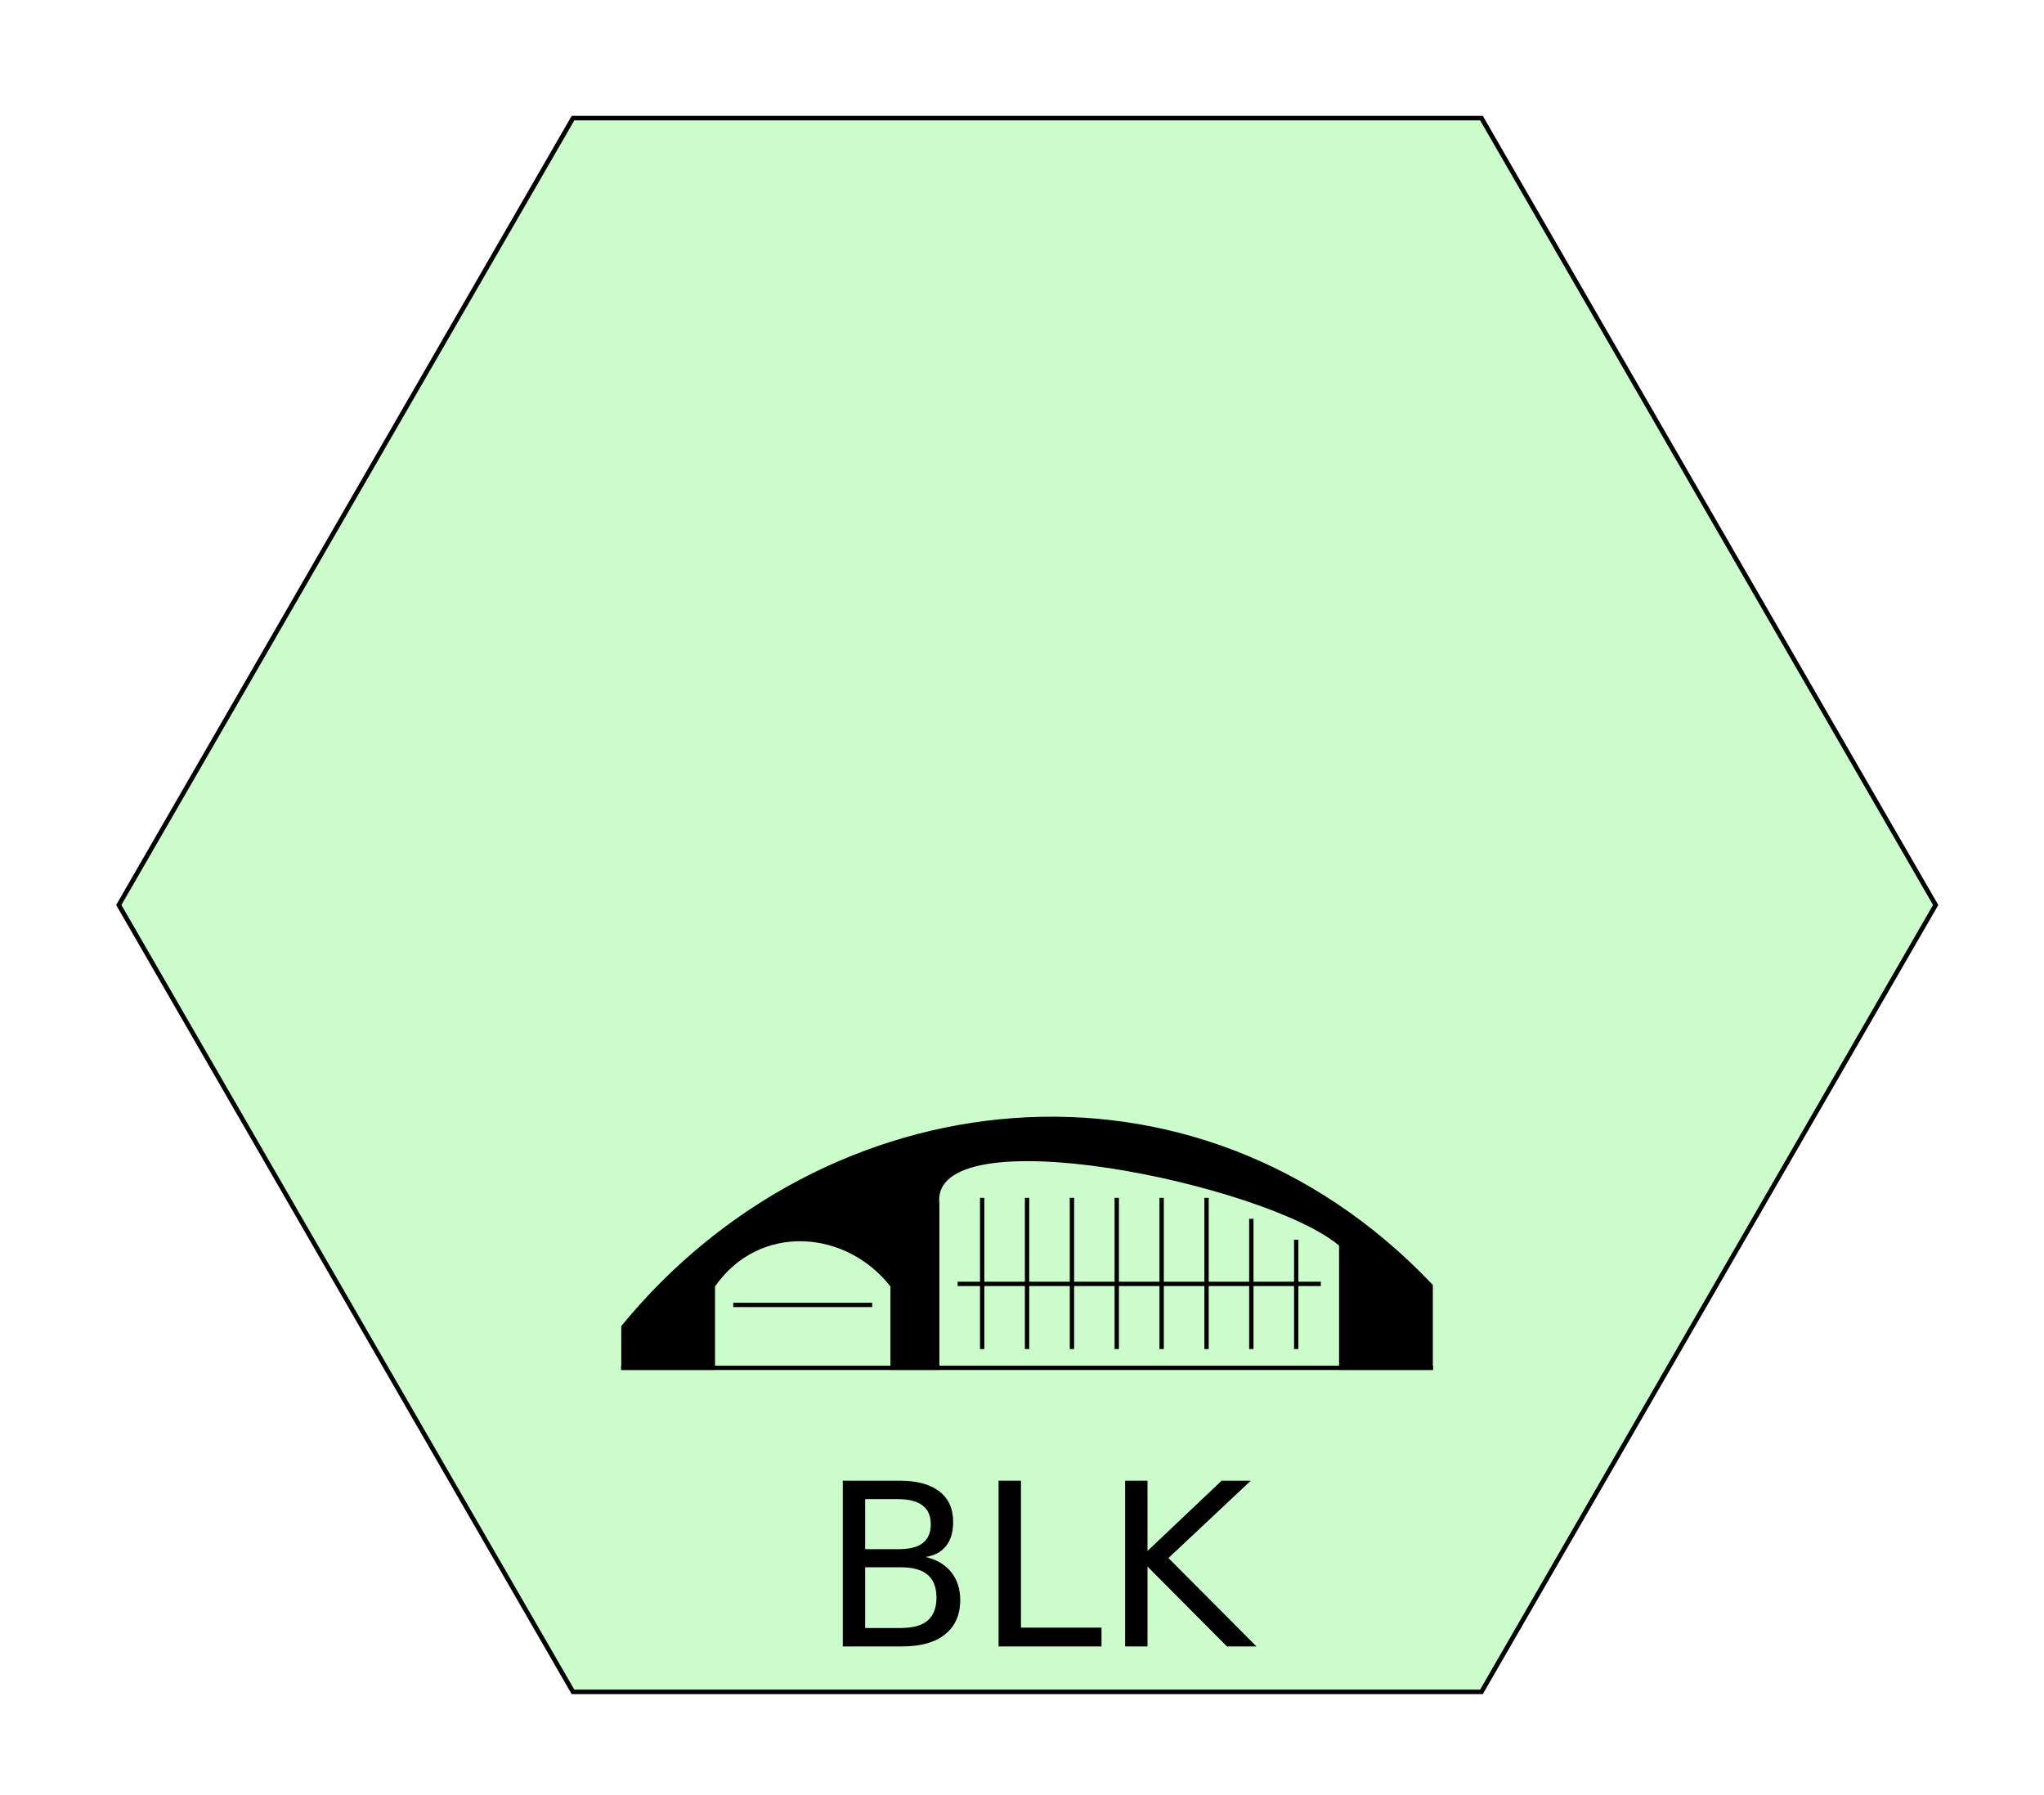
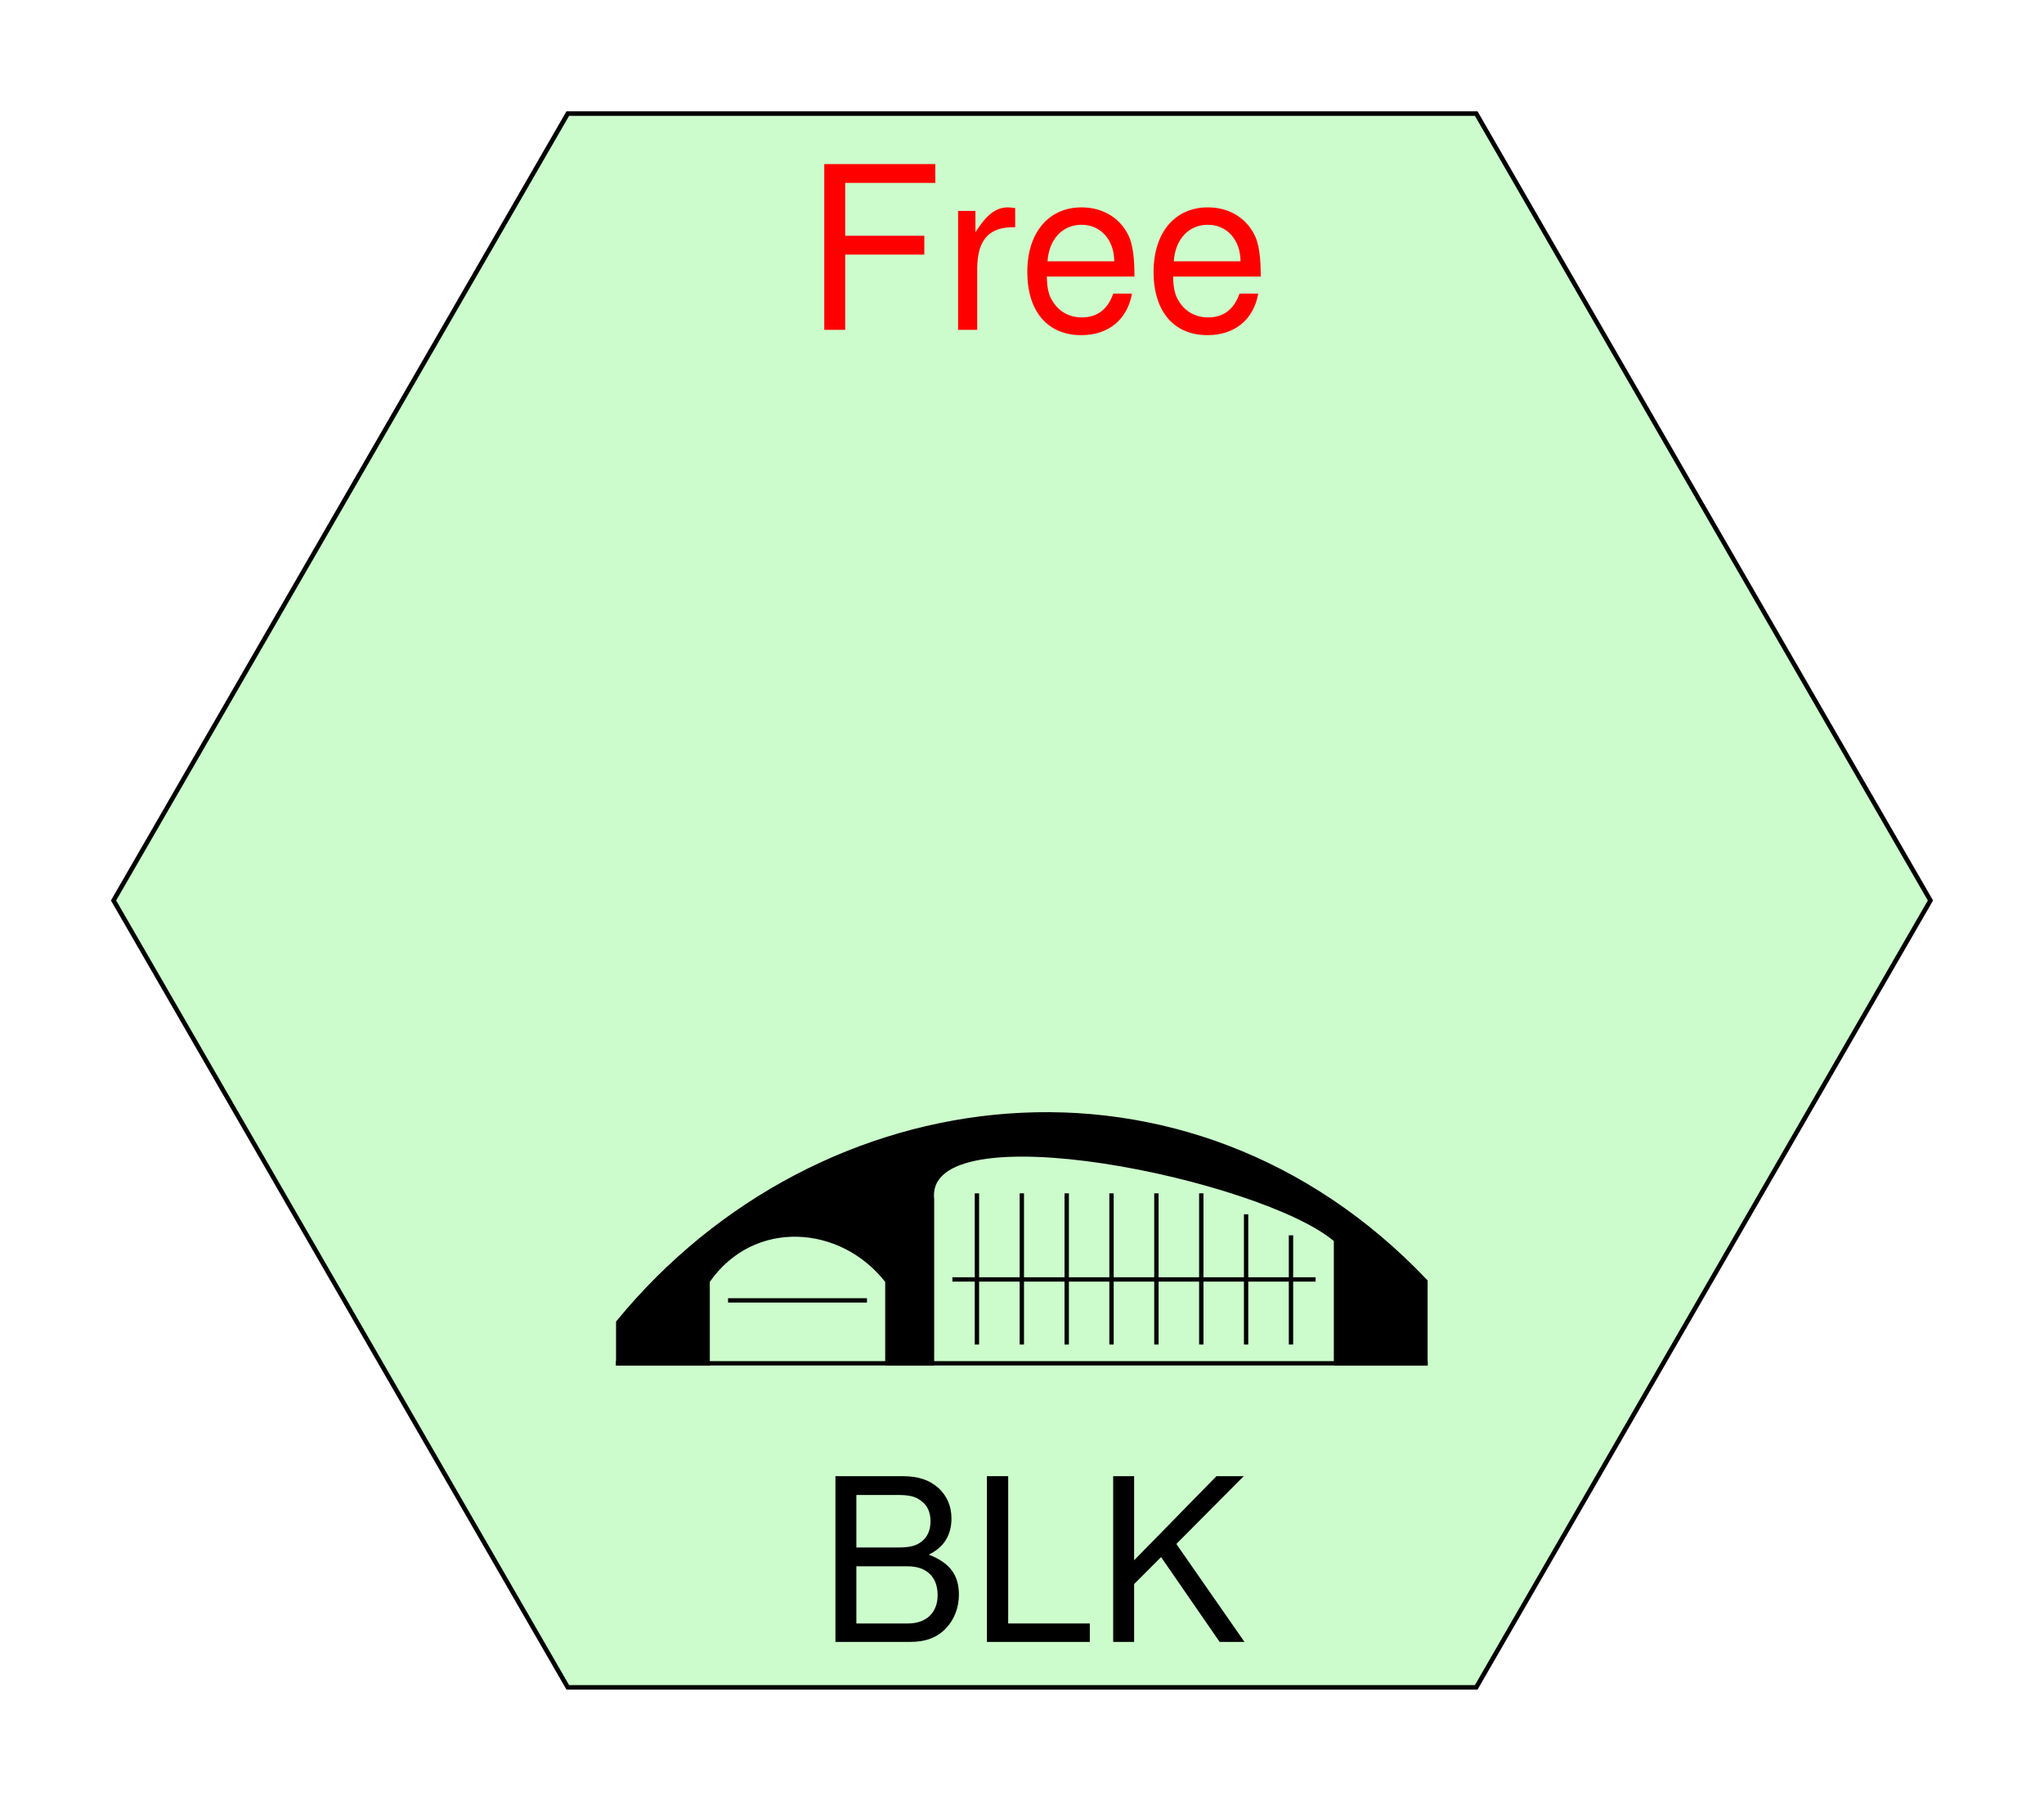
- <svg xmlns="http://www.w3.org/2000/svg" xmlns:xlink="http://www.w3.org/1999/xlink" width="90pt" height="79pt" viewBox="0 0 90 79" version="1.1">
+ <svg xmlns="http://www.w3.org/2000/svg" xmlns:xlink="http://www.w3.org/1999/xlink" width="90" height="79" viewBox="0 0 90 79">
  <defs>
    <g>
-       <symbol overflow="visible" id="glyph0-0">
-         <path style="stroke:none;" d="M 0.5 1.766 L 0.5 -7.047 L 5.5 -7.047 L 5.5 1.766 Z M 1.062 1.219 L 4.938 1.219 L 4.938 -6.484 L 1.062 -6.484 Z " />
-       </symbol>
-       <symbol overflow="visible" id="glyph0-1">
-         <path style="stroke:none;" d="M 1.969 -3.484 L 1.969 -0.812 L 3.547 -0.812 C 4.074 -0.812 4.469 -0.922 4.719 -1.141 C 4.977 -1.355 5.109 -1.695 5.109 -2.156 C 5.109 -2.602 4.977 -2.938 4.719 -3.156 C 4.469 -3.371 4.074 -3.484 3.547 -3.484 Z M 1.969 -6.484 L 1.969 -4.281 L 3.422 -4.281 C 3.91 -4.281 4.27 -4.367 4.5 -4.547 C 4.738 -4.73 4.859 -5.008 4.859 -5.375 C 4.859 -5.746 4.738 -6.023 4.5 -6.203 C 4.27 -6.387 3.91 -6.484 3.422 -6.484 Z M 0.984 -7.297 L 3.5 -7.297 C 4.246 -7.297 4.828 -7.137 5.234 -6.828 C 5.637 -6.516 5.844 -6.066 5.844 -5.484 C 5.844 -5.035 5.738 -4.68 5.531 -4.422 C 5.32 -4.16 5.02 -3.996 4.625 -3.938 C 5.102 -3.832 5.477 -3.613 5.75 -3.281 C 6.02 -2.945 6.156 -2.535 6.156 -2.047 C 6.156 -1.391 5.93 -0.883 5.484 -0.531 C 5.047 -0.176 4.414 0 3.594 0 L 0.984 0 Z " />
-       </symbol>
-       <symbol overflow="visible" id="glyph0-2">
-         <path style="stroke:none;" d="M 0.984 -7.297 L 1.969 -7.297 L 1.969 -0.828 L 5.516 -0.828 L 5.516 0 L 0.984 0 Z " />
-       </symbol>
-       <symbol overflow="visible" id="glyph0-3">
-         <path style="stroke:none;" d="M 0.984 -7.297 L 1.969 -7.297 L 1.969 -4.203 L 5.234 -7.297 L 6.516 -7.297 L 2.891 -3.891 L 6.766 0 L 5.469 0 L 1.969 -3.516 L 1.969 0 L 0.984 0 Z " />
-       </symbol>
+       <g id="glyph-0-0">
+         <path d="M 0.797 0 L 4.078 0 C 4.766 0 5.281 -0.188 5.672 -0.609 C 6.031 -0.984 6.234 -1.516 6.234 -2.078 C 6.234 -2.953 5.828 -3.484 4.906 -3.844 C 5.562 -4.156 5.906 -4.688 5.906 -5.438 C 5.906 -5.984 5.703 -6.438 5.328 -6.781 C 4.938 -7.125 4.453 -7.297 3.75 -7.297 L 0.797 -7.297 Z M 1.719 -4.156 L 1.719 -6.469 L 3.516 -6.469 C 4.047 -6.469 4.328 -6.406 4.578 -6.203 C 4.844 -6.016 4.984 -5.703 4.984 -5.312 C 4.984 -4.906 4.844 -4.609 4.578 -4.406 C 4.328 -4.219 4.047 -4.156 3.516 -4.156 Z M 1.719 -0.812 L 1.719 -3.328 L 3.984 -3.328 C 4.812 -3.328 5.297 -2.859 5.297 -2.062 C 5.297 -1.297 4.812 -0.812 3.984 -0.812 Z M 1.719 -0.812 " />
+       </g>
+       <g id="glyph-0-1">
+         <path d="M 1.734 -7.297 L 0.797 -7.297 L 0.797 0 L 5.328 0 L 5.328 -0.812 L 1.734 -0.812 Z M 1.734 -7.297 " />
+       </g>
+       <g id="glyph-0-2">
+         <path d="M 1.719 -2.547 L 2.906 -3.734 L 5.484 0 L 6.578 0 L 3.578 -4.312 L 6.547 -7.297 L 5.344 -7.297 L 1.719 -3.594 L 1.719 -7.297 L 0.797 -7.297 L 0.797 0 L 1.719 0 Z M 1.719 -2.547 " />
+       </g>
+       <g id="glyph-0-3">
+         <path d="M 1.828 -3.312 L 5.312 -3.312 L 5.312 -4.141 L 1.828 -4.141 L 1.828 -6.469 L 5.797 -6.469 L 5.797 -7.297 L 0.906 -7.297 L 0.906 0 L 1.828 0 Z M 1.828 -3.312 " />
+       </g>
+       <g id="glyph-0-4">
+         <path d="M 0.688 -5.234 L 0.688 0 L 1.531 0 L 1.531 -2.719 C 1.547 -3.984 2.062 -4.547 3.203 -4.516 L 3.203 -5.359 C 3.062 -5.375 2.984 -5.391 2.891 -5.391 C 2.344 -5.391 1.938 -5.062 1.453 -4.297 L 1.453 -5.234 Z M 0.688 -5.234 " />
+       </g>
+       <g id="glyph-0-5">
+         <path d="M 5.125 -2.344 C 5.125 -3.141 5.062 -3.625 4.922 -4.016 C 4.578 -4.875 3.781 -5.391 2.797 -5.391 C 1.344 -5.391 0.406 -4.281 0.406 -2.547 C 0.406 -0.812 1.297 0.234 2.781 0.234 C 3.984 0.234 4.812 -0.453 5.016 -1.594 L 4.188 -1.594 C 3.953 -0.906 3.484 -0.547 2.812 -0.547 C 2.281 -0.547 1.828 -0.781 1.547 -1.219 C 1.344 -1.516 1.281 -1.812 1.266 -2.344 Z M 1.297 -3.016 C 1.359 -3.984 1.953 -4.625 2.797 -4.625 C 3.641 -4.625 4.234 -3.953 4.234 -3.016 Z M 1.297 -3.016 " />
+       </g>
    </g>
  </defs>
-   <g id="surface49">
-     <path style="fill-rule:nonzero;fill:rgb(80%,99%,80%);fill-opacity:1;stroke-width:0.2;stroke-linecap:butt;stroke-linejoin:miter;stroke:rgb(0%,0%,0%);stroke-opacity:1;stroke-miterlimit:10;" d="M 40 0 L 20 34.641 L -20 34.641 L -40 0 L -20 -34.641 L 20 -34.641 Z " transform="matrix(1,0,0,1,45.23047,39.83984)" />
-     <path style="fill:none;stroke-width:0.955;stroke-linecap:square;stroke-linejoin:miter;stroke:rgb(0%,0%,0%);stroke-opacity:1;stroke-miterlimit:10;" d="M 11.074 176.875 L 188.848 176.875 " transform="matrix(0.2,0,0,0.2,25.23047,24.83984)" />
-     <path style="fill-rule:nonzero;fill:rgb(0%,0%,0%);fill-opacity:1;stroke-width:0.897;stroke-linecap:butt;stroke-linejoin:miter;stroke:rgb(0%,0%,0%);stroke-opacity:1;stroke-miterlimit:4;" d="M 188.848 176.875 L 188.848 158.809 C 136.543 103.77 55.508 113.613 11.074 167.852 L 11.074 176.875 L 30.82 176.875 L 30.82 158.809 C 40.762 144.434 60.332 145.879 70.332 158.809 L 70.332 176.875 L 80.215 176.875 L 80.215 140.723 C 78.125 120.273 153.398 136.113 169.102 149.766 L 169.102 176.875 Z " transform="matrix(0.2,0,0,0.2,25.23047,24.83984)" />
-     <path style="fill:none;stroke-width:0.955;stroke-linecap:square;stroke-linejoin:miter;stroke:rgb(0%,0%,0%);stroke-opacity:1;stroke-miterlimit:10;" d="M 35.762 163.027 L 65.391 163.027 " transform="matrix(0.2,0,0,0.2,25.23047,24.83984)" />
-     <path style="fill:none;stroke-width:0.955;stroke-linecap:square;stroke-linejoin:miter;stroke:rgb(0%,0%,0%);stroke-opacity:1;stroke-miterlimit:10;" d="M 85.156 158.398 L 164.16 158.398 " transform="matrix(0.2,0,0,0.2,25.23047,24.83984)" />
-     <path style="fill:none;stroke-width:0.955;stroke-linecap:square;stroke-linejoin:miter;stroke:rgb(0%,0%,0%);stroke-opacity:1;stroke-miterlimit:10;" d="M 90.078 172.266 L 90.078 139.941 " transform="matrix(0.2,0,0,0.2,25.23047,24.83984)" />
-     <path style="fill:none;stroke-width:0.955;stroke-linecap:square;stroke-linejoin:miter;stroke:rgb(0%,0%,0%);stroke-opacity:1;stroke-miterlimit:10;" d="M 99.961 172.266 L 99.961 139.941 " transform="matrix(0.2,0,0,0.2,25.23047,24.83984)" />
-     <path style="fill:none;stroke-width:0.955;stroke-linecap:square;stroke-linejoin:miter;stroke:rgb(0%,0%,0%);stroke-opacity:1;stroke-miterlimit:10;" d="M 109.844 172.266 L 109.844 139.941 " transform="matrix(0.2,0,0,0.2,25.23047,24.83984)" />
-     <path style="fill:none;stroke-width:0.955;stroke-linecap:square;stroke-linejoin:miter;stroke:rgb(0%,0%,0%);stroke-opacity:1;stroke-miterlimit:10;" d="M 119.707 172.266 L 119.707 139.941 " transform="matrix(0.2,0,0,0.2,25.23047,24.83984)" />
-     <path style="fill:none;stroke-width:0.955;stroke-linecap:square;stroke-linejoin:miter;stroke:rgb(0%,0%,0%);stroke-opacity:1;stroke-miterlimit:10;" d="M 129.59 172.266 L 129.59 139.941 " transform="matrix(0.2,0,0,0.2,25.23047,24.83984)" />
-     <path style="fill:none;stroke-width:0.955;stroke-linecap:square;stroke-linejoin:miter;stroke:rgb(0%,0%,0%);stroke-opacity:1;stroke-miterlimit:10;" d="M 139.473 172.266 L 139.473 139.941 " transform="matrix(0.2,0,0,0.2,25.23047,24.83984)" />
-     <path style="fill:none;stroke-width:0.955;stroke-linecap:square;stroke-linejoin:miter;stroke:rgb(0%,0%,0%);stroke-opacity:1;stroke-miterlimit:10;" d="M 149.336 172.266 L 149.336 144.551 " transform="matrix(0.2,0,0,0.2,25.23047,24.83984)" />
-     <path style="fill:none;stroke-width:0.955;stroke-linecap:square;stroke-linejoin:miter;stroke:rgb(0%,0%,0%);stroke-opacity:1;stroke-miterlimit:10;" d="M 159.219 172.266 L 159.219 149.16 " transform="matrix(0.2,0,0,0.2,25.23047,24.83984)" />
-     <g style="fill:rgb(0%,0%,0%);fill-opacity:1;">
-       <use xlink:href="#glyph0-1" x="36.125" y="72.48" />
-       <use xlink:href="#glyph0-2" x="42.985" y="72.48" />
-       <use xlink:href="#glyph0-3" x="48.557" y="72.48" />
-     </g>
+   <path fill-rule="nonzero" fill="rgb(80%, 99%, 80%)" fill-opacity="1" stroke-width="0.2" stroke-linecap="butt" stroke-linejoin="miter" stroke="rgb(0%, 0%, 0%)" stroke-opacity="1" stroke-miterlimit="10" d="M 40 -0 L 20 34.64 L -20 34.64 L -40 -0 L -20 -34.641 L 20 -34.641 Z M 40 -0 " transform="matrix(1, 0, 0, 1, 45, 39.64102)" />
+   <path fill="none" stroke-width="0.955" stroke-linecap="square" stroke-linejoin="miter" stroke="rgb(0%, 0%, 0%)" stroke-opacity="1" stroke-miterlimit="10" d="M 11.074 176.873 L 188.848 176.873 " transform="matrix(0.2, 0, 0, 0.2, 25, 24.64102)" />
+   <path fill-rule="nonzero" fill="rgb(0%, 0%, 0%)" fill-opacity="1" stroke-width="0.897" stroke-linecap="butt" stroke-linejoin="miter" stroke="rgb(0%, 0%, 0%)" stroke-opacity="1" stroke-miterlimit="4" d="M 188.848 176.893 L 188.848 158.807 C 136.543 103.768 55.508 113.611 11.074 167.85 L 11.074 176.893 L 30.82 176.893 L 30.82 158.807 C 40.762 144.432 60.332 145.877 70.332 158.807 L 70.332 176.893 L 80.215 176.893 L 80.215 140.721 C 78.125 120.271 153.398 136.111 169.102 149.764 L 169.102 176.893 Z M 188.848 176.893 " transform="matrix(0.2, 0, 0, 0.2, 25, 24.64102)" />
+   <path fill="none" stroke-width="0.955" stroke-linecap="square" stroke-linejoin="miter" stroke="rgb(0%, 0%, 0%)" stroke-opacity="1" stroke-miterlimit="10" d="M 35.762 163.025 L 65.391 163.025 " transform="matrix(0.2, 0, 0, 0.2, 25, 24.64102)" />
+   <path fill="none" stroke-width="0.955" stroke-linecap="square" stroke-linejoin="miter" stroke="rgb(0%, 0%, 0%)" stroke-opacity="1" stroke-miterlimit="10" d="M 85.156 158.416 L 164.16 158.416 " transform="matrix(0.2, 0, 0, 0.2, 25, 24.64102)" />
+   <path fill="none" stroke-width="0.955" stroke-linecap="square" stroke-linejoin="miter" stroke="rgb(0%, 0%, 0%)" stroke-opacity="1" stroke-miterlimit="10" d="M 90.078 172.264 L 90.078 139.939 " transform="matrix(0.2, 0, 0, 0.2, 25, 24.64102)" />
+   <path fill="none" stroke-width="0.955" stroke-linecap="square" stroke-linejoin="miter" stroke="rgb(0%, 0%, 0%)" stroke-opacity="1" stroke-miterlimit="10" d="M 99.961 172.264 L 99.961 139.939 " transform="matrix(0.2, 0, 0, 0.2, 25, 24.64102)" />
+   <path fill="none" stroke-width="0.955" stroke-linecap="square" stroke-linejoin="miter" stroke="rgb(0%, 0%, 0%)" stroke-opacity="1" stroke-miterlimit="10" d="M 109.844 172.264 L 109.844 139.939 " transform="matrix(0.2, 0, 0, 0.2, 25, 24.64102)" />
+   <path fill="none" stroke-width="0.955" stroke-linecap="square" stroke-linejoin="miter" stroke="rgb(0%, 0%, 0%)" stroke-opacity="1" stroke-miterlimit="10" d="M 119.707 172.264 L 119.707 139.939 " transform="matrix(0.2, 0, 0, 0.2, 25, 24.64102)" />
+   <path fill="none" stroke-width="0.955" stroke-linecap="square" stroke-linejoin="miter" stroke="rgb(0%, 0%, 0%)" stroke-opacity="1" stroke-miterlimit="10" d="M 129.59 172.264 L 129.59 139.939 " transform="matrix(0.2, 0, 0, 0.2, 25, 24.64102)" />
+   <path fill="none" stroke-width="0.955" stroke-linecap="square" stroke-linejoin="miter" stroke="rgb(0%, 0%, 0%)" stroke-opacity="1" stroke-miterlimit="10" d="M 139.473 172.264 L 139.473 139.939 " transform="matrix(0.2, 0, 0, 0.2, 25, 24.64102)" />
+   <path fill="none" stroke-width="0.955" stroke-linecap="square" stroke-linejoin="miter" stroke="rgb(0%, 0%, 0%)" stroke-opacity="1" stroke-miterlimit="10" d="M 149.336 172.264 L 149.336 144.549 " transform="matrix(0.2, 0, 0, 0.2, 25, 24.64102)" />
+   <path fill="none" stroke-width="0.955" stroke-linecap="square" stroke-linejoin="miter" stroke="rgb(0%, 0%, 0%)" stroke-opacity="1" stroke-miterlimit="10" d="M 159.219 172.264 L 159.219 149.178 " transform="matrix(0.2, 0, 0, 0.2, 25, 24.64102)" />
+   <g fill="rgb(0%, 0%, 0%)" fill-opacity="1">
+     <use xlink:href="#glyph-0-0" x="35.988" y="72.281" />
+     <use xlink:href="#glyph-0-1" x="42.658" y="72.281" />
+     <use xlink:href="#glyph-0-2" x="48.218" y="72.281" />
+   </g>
+   <g fill="rgb(100%, 0%, 0%)" fill-opacity="1">
+     <use xlink:href="#glyph-0-3" x="35.387" y="14.52" />
+     <use xlink:href="#glyph-0-4" x="41.497" y="14.52" />
+     <use xlink:href="#glyph-0-5" x="44.827" y="14.52" />
+     <use xlink:href="#glyph-0-5" x="50.387" y="14.52" />
  </g>
</svg>
